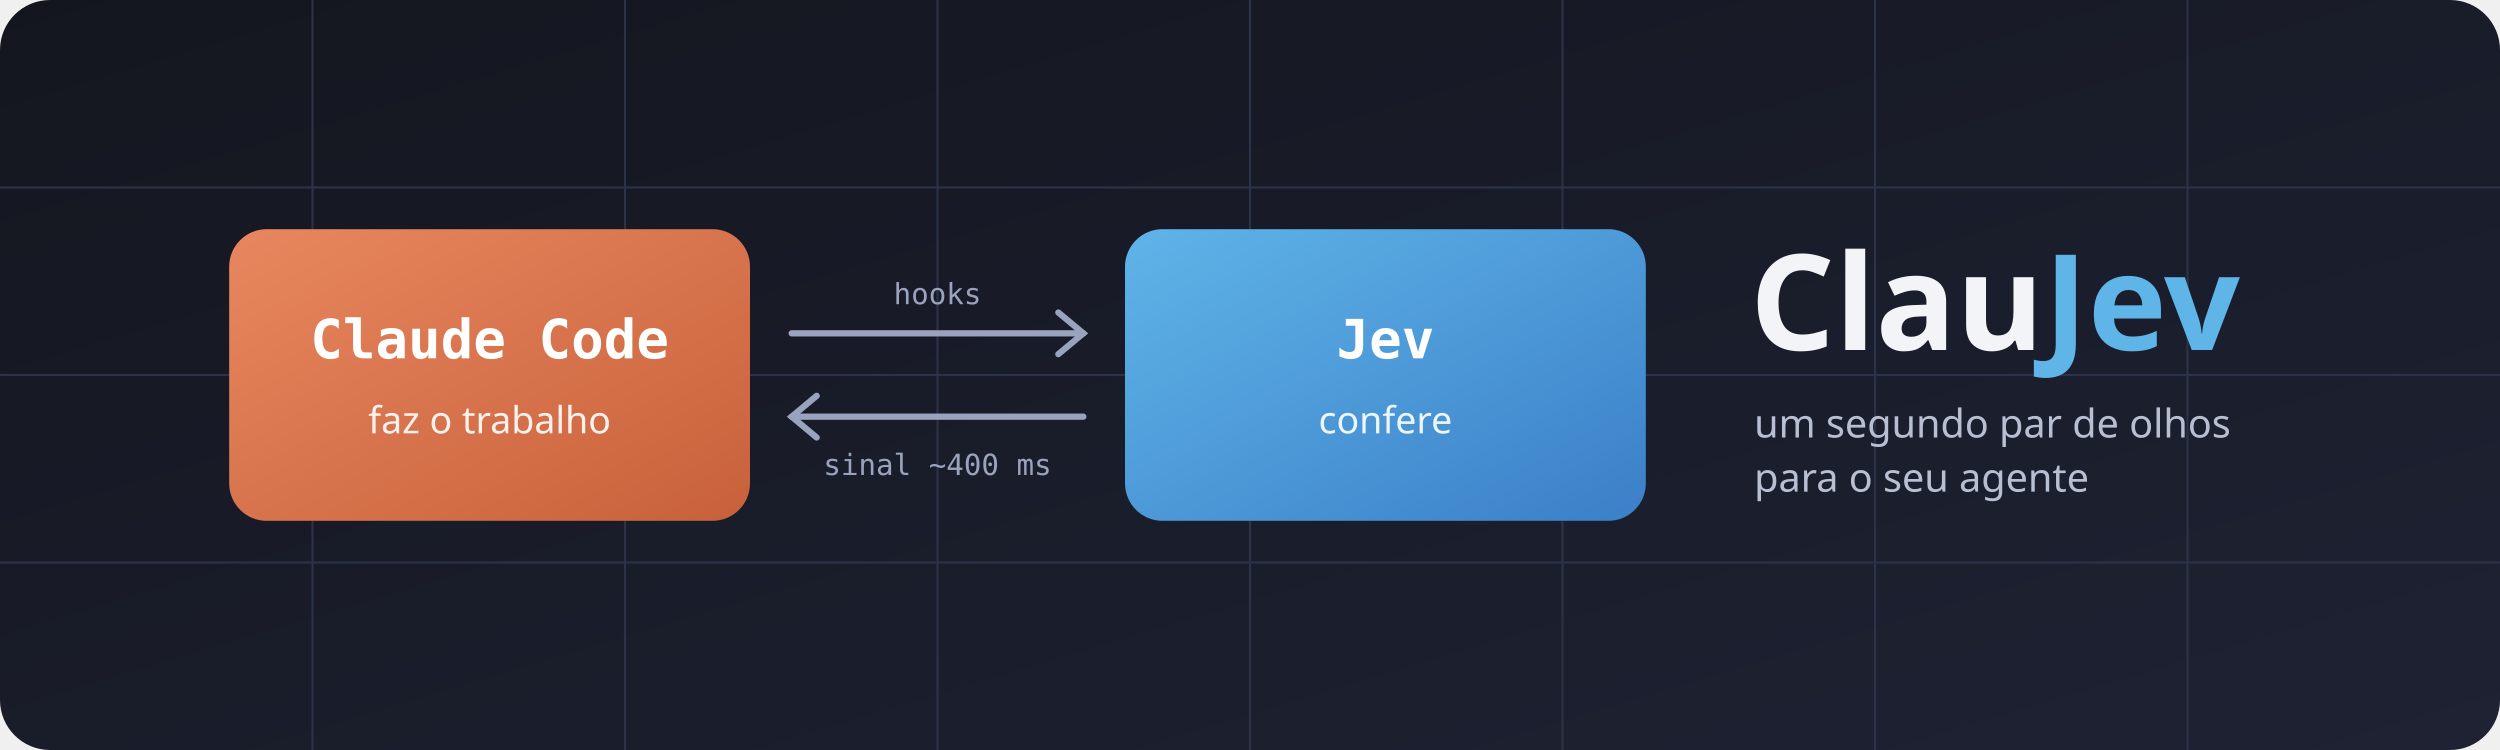
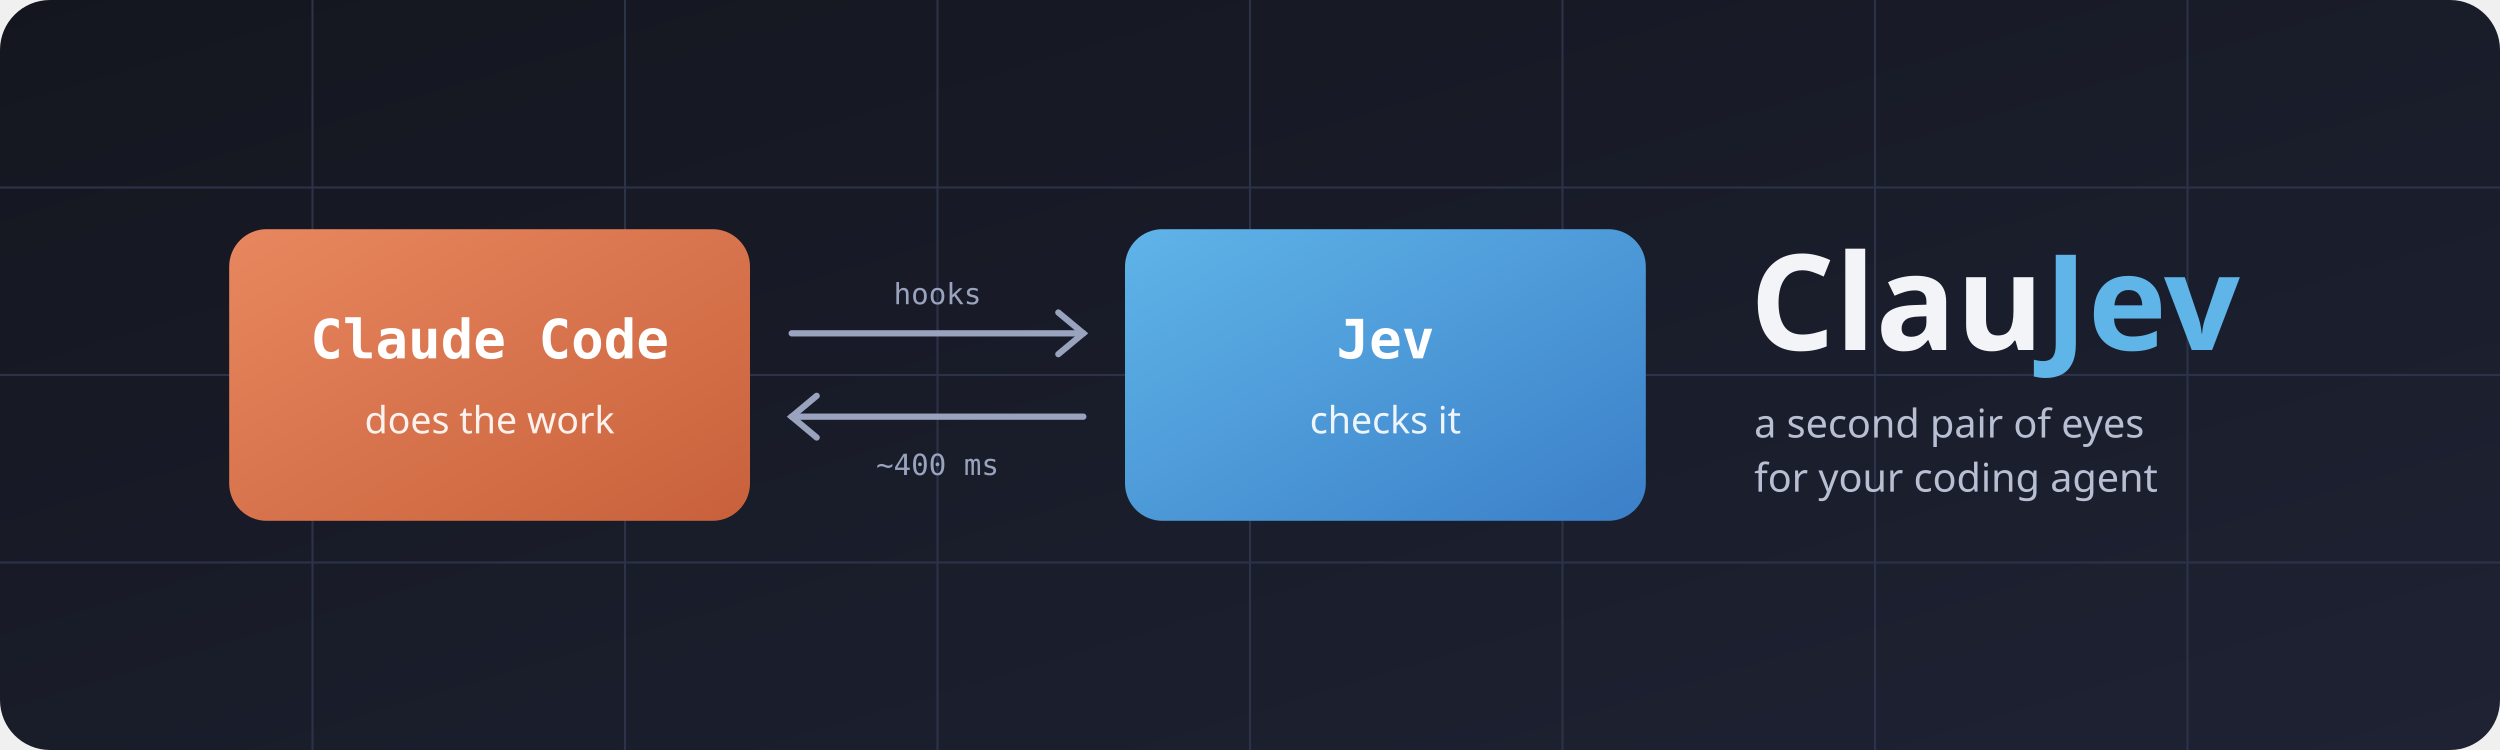
<svg xmlns="http://www.w3.org/2000/svg" viewBox="0 0 1200 360" width="1200" height="360" role="img" aria-labelledby="t d">
  <defs>
    <linearGradient id="bg" x1="0" y1="0" x2="1" y2="1">
      <stop offset="0" stop-color="#14161f" />
      <stop offset="1" stop-color="#1e2233" />
    </linearGradient>
    <linearGradient id="claude" x1="0" y1="0" x2="1" y2="1">
      <stop offset="0" stop-color="#e8875f" />
      <stop offset="1" stop-color="#c8613b" />
    </linearGradient>
    <linearGradient id="jev" x1="0" y1="0" x2="1" y2="1">
      <stop offset="0" stop-color="#5fb4e8" />
      <stop offset="1" stop-color="#3b7fc8" />
    </linearGradient>
  </defs>
  <rect width="1200" height="360" rx="24" fill="url(#bg)" />
  <g fill="none" stroke="#2c3247" stroke-width="1">
    <path d="M0 90H1200M0 180H1200M0 270H1200" />
    <path d="M150 0V360M300 0V360M450 0V360M600 0V360M750 0V360M900 0V360M1050 0V360" />
  </g>
  <g transform="translate(110 110)">
    <rect width="250" height="140" rx="18" fill="url(#claude)" />
    <text x="125" y="62" text-anchor="middle" font-family="ui-monospace, SFMono-Regular, Menlo, monospace" font-size="26" font-weight="700" fill="#fff">Claude Code</text>
-     <text x="125" y="98" text-anchor="middle" font-family="ui-sans-serif, system-ui, sans-serif" font-size="18" fill="#fff" opacity=".9">faz o trabalho</text>
+     <text x="125" y="98" text-anchor="middle" font-family="ui-sans-serif, system-ui, sans-serif" font-size="18" fill="#fff" opacity=".9">does the work</text>
  </g>
  <g stroke="#9aa3bd" stroke-width="3" fill="none" stroke-linecap="round">
    <path d="M380 160H520" />
    <path d="M508 150l12 10-12 10" />
    <path d="M520 200H380" />
    <path d="M392 190l-12 10 12 10" />
  </g>
  <text x="450" y="146" text-anchor="middle" font-family="ui-monospace, monospace" font-size="14" fill="#9aa3bd">hooks</text>
-   <text x="450" y="228" text-anchor="middle" font-family="ui-monospace, monospace" font-size="14" fill="#9aa3bd">sinal ~400 ms</text>
+   <text x="450" y="228" text-anchor="middle" font-family="ui-monospace, monospace" font-size="14" fill="#9aa3bd">~400 ms</text>
  <g transform="translate(540 110)">
    <rect width="250" height="140" rx="18" fill="url(#jev)" />
    <text x="125" y="62" text-anchor="middle" font-family="ui-monospace, SFMono-Regular, Menlo, monospace" font-size="26" font-weight="700" fill="#fff">Jev</text>
-     <text x="125" y="98" text-anchor="middle" font-family="ui-sans-serif, system-ui, sans-serif" font-size="18" fill="#fff" opacity=".9">confere</text>
+     <text x="125" y="98" text-anchor="middle" font-family="ui-sans-serif, system-ui, sans-serif" font-size="18" fill="#fff" opacity=".9">checks it</text>
  </g>
  <text x="840" y="168" font-family="ui-sans-serif, system-ui, sans-serif" font-size="64" font-weight="800" fill="#f3f4f8">Clau<tspan fill="#5fb4e8">Jev</tspan>
  </text>
-   <text x="842" y="210" font-family="ui-sans-serif, system-ui, sans-serif" font-size="19" fill="#b8bfd3">um segundo par de olhos</text>
-   <text x="842" y="236" font-family="ui-sans-serif, system-ui, sans-serif" font-size="19" fill="#b8bfd3">para o seu agente</text>
+   <text x="842" y="210" font-family="ui-sans-serif, system-ui, sans-serif" font-size="19" fill="#b8bfd3">a second pair of eyes</text>
+   <text x="842" y="236" font-family="ui-sans-serif, system-ui, sans-serif" font-size="19" fill="#b8bfd3">for your coding agent</text>
</svg>
